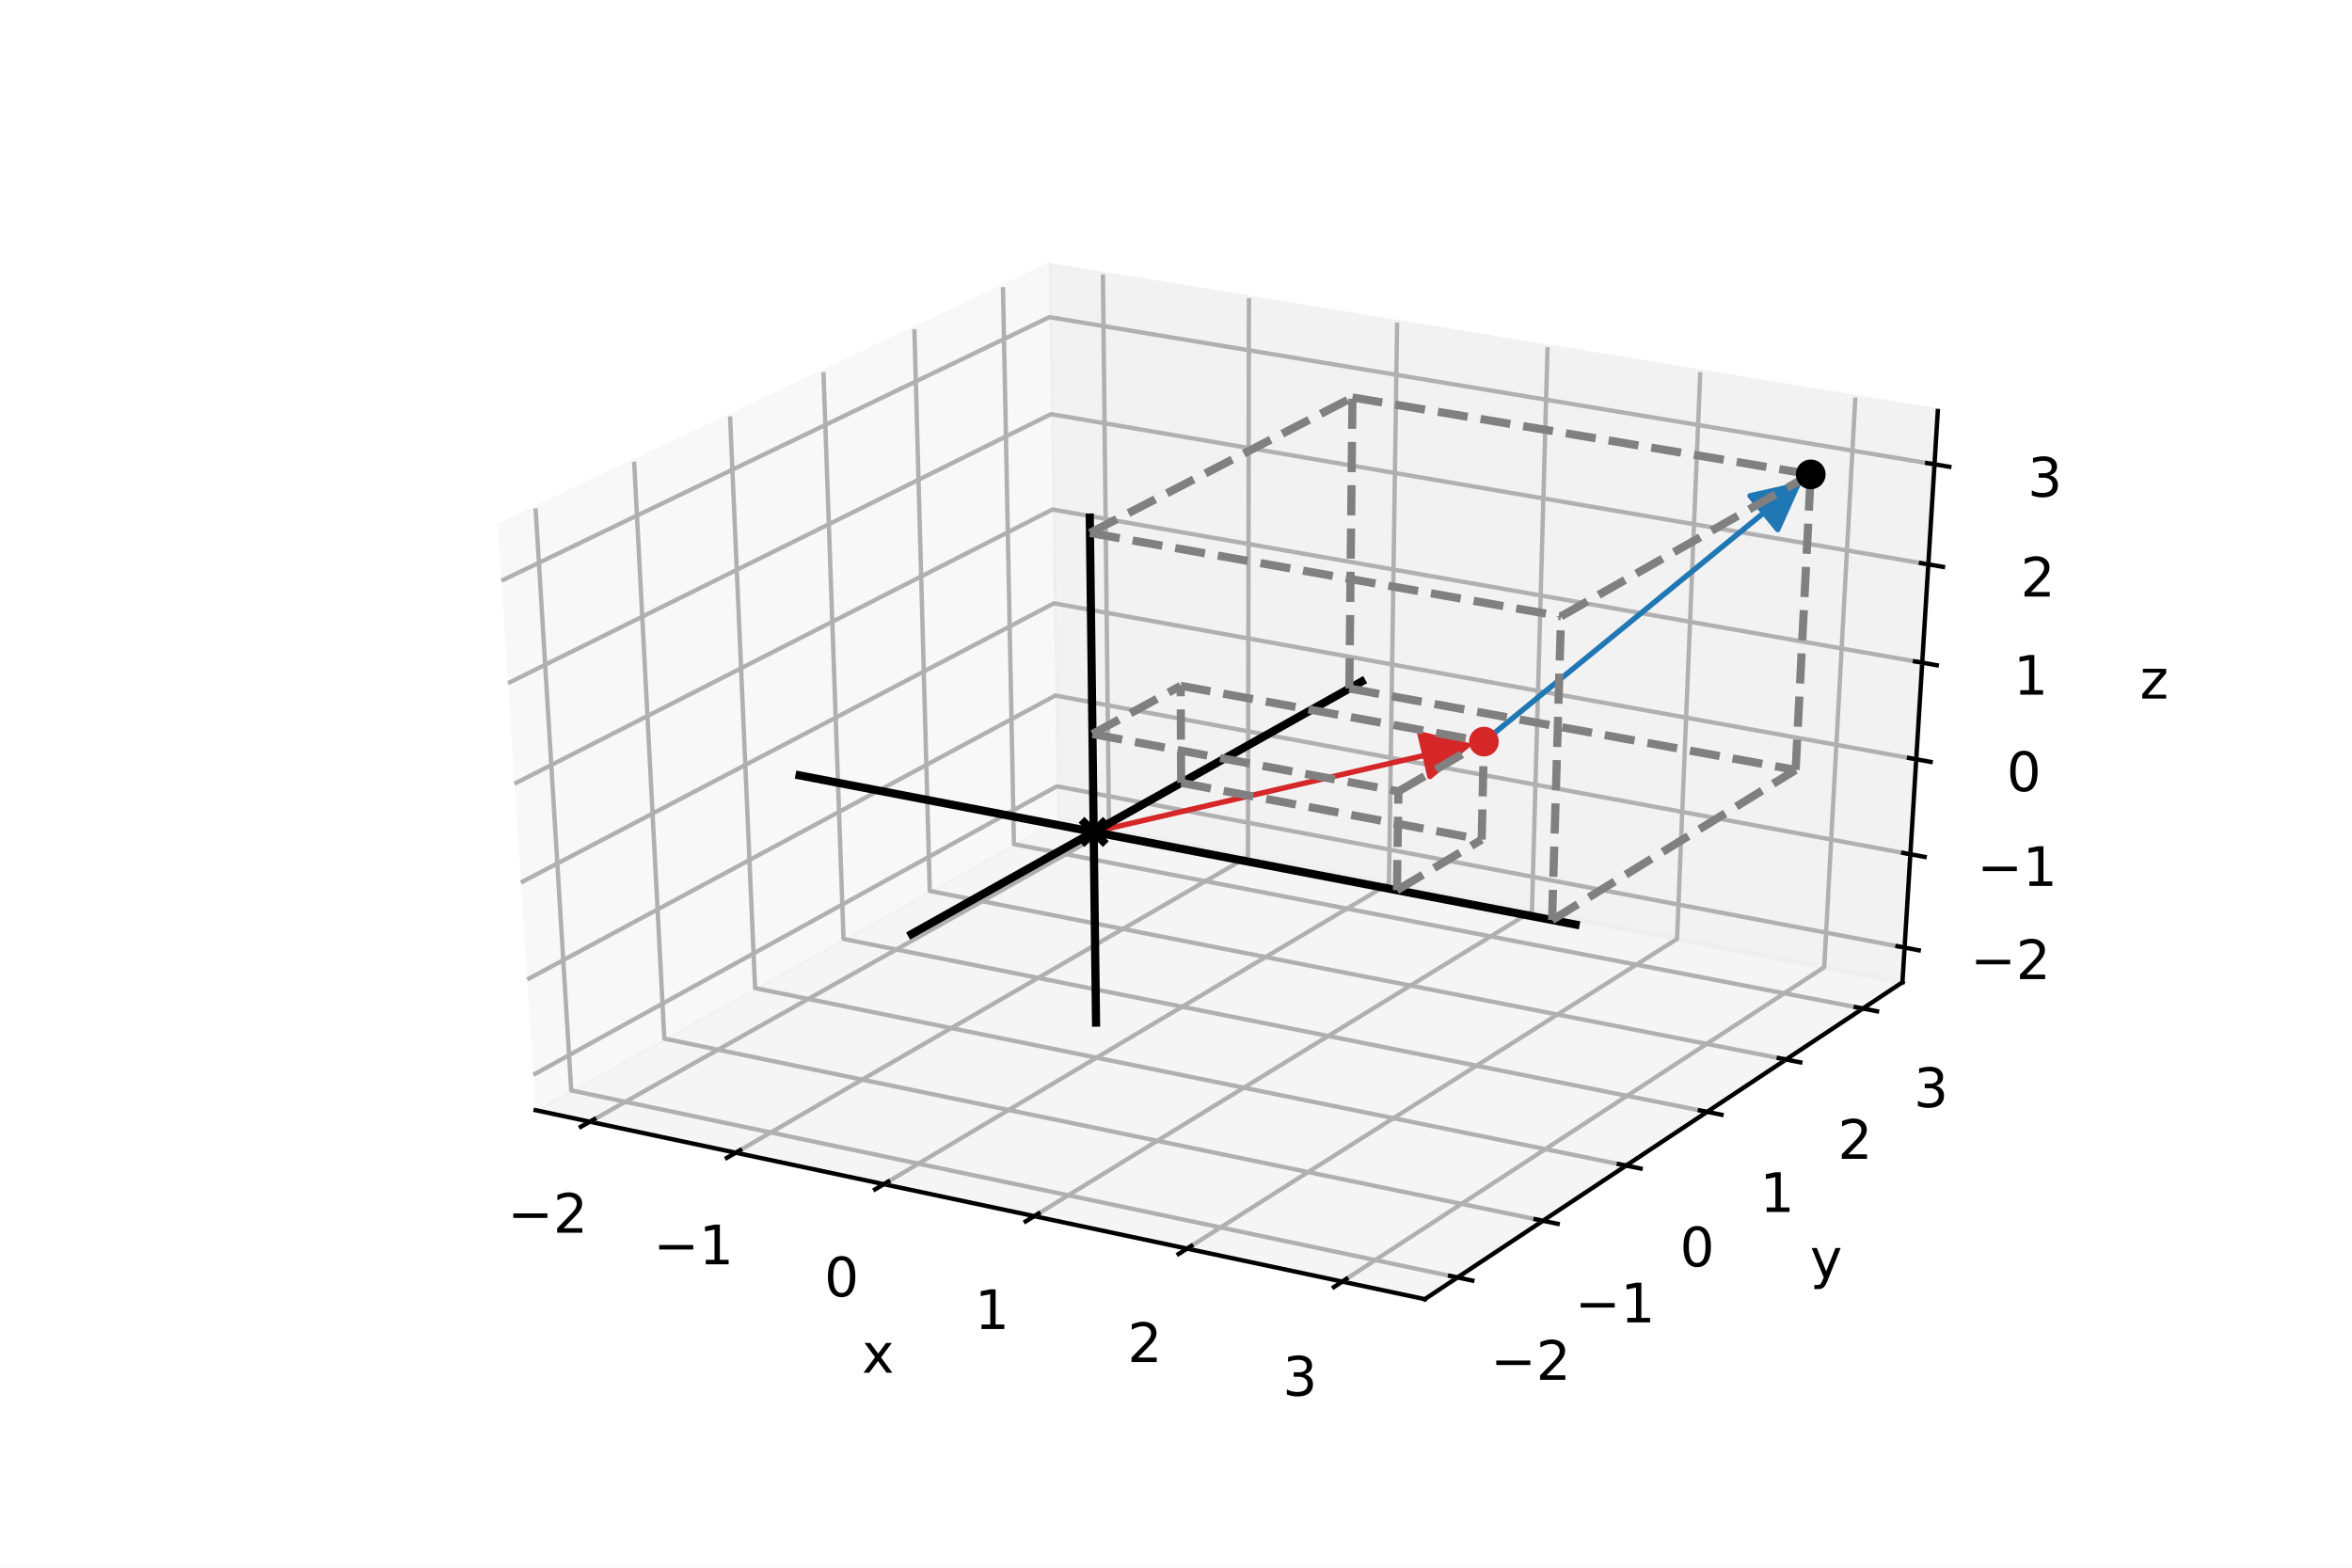
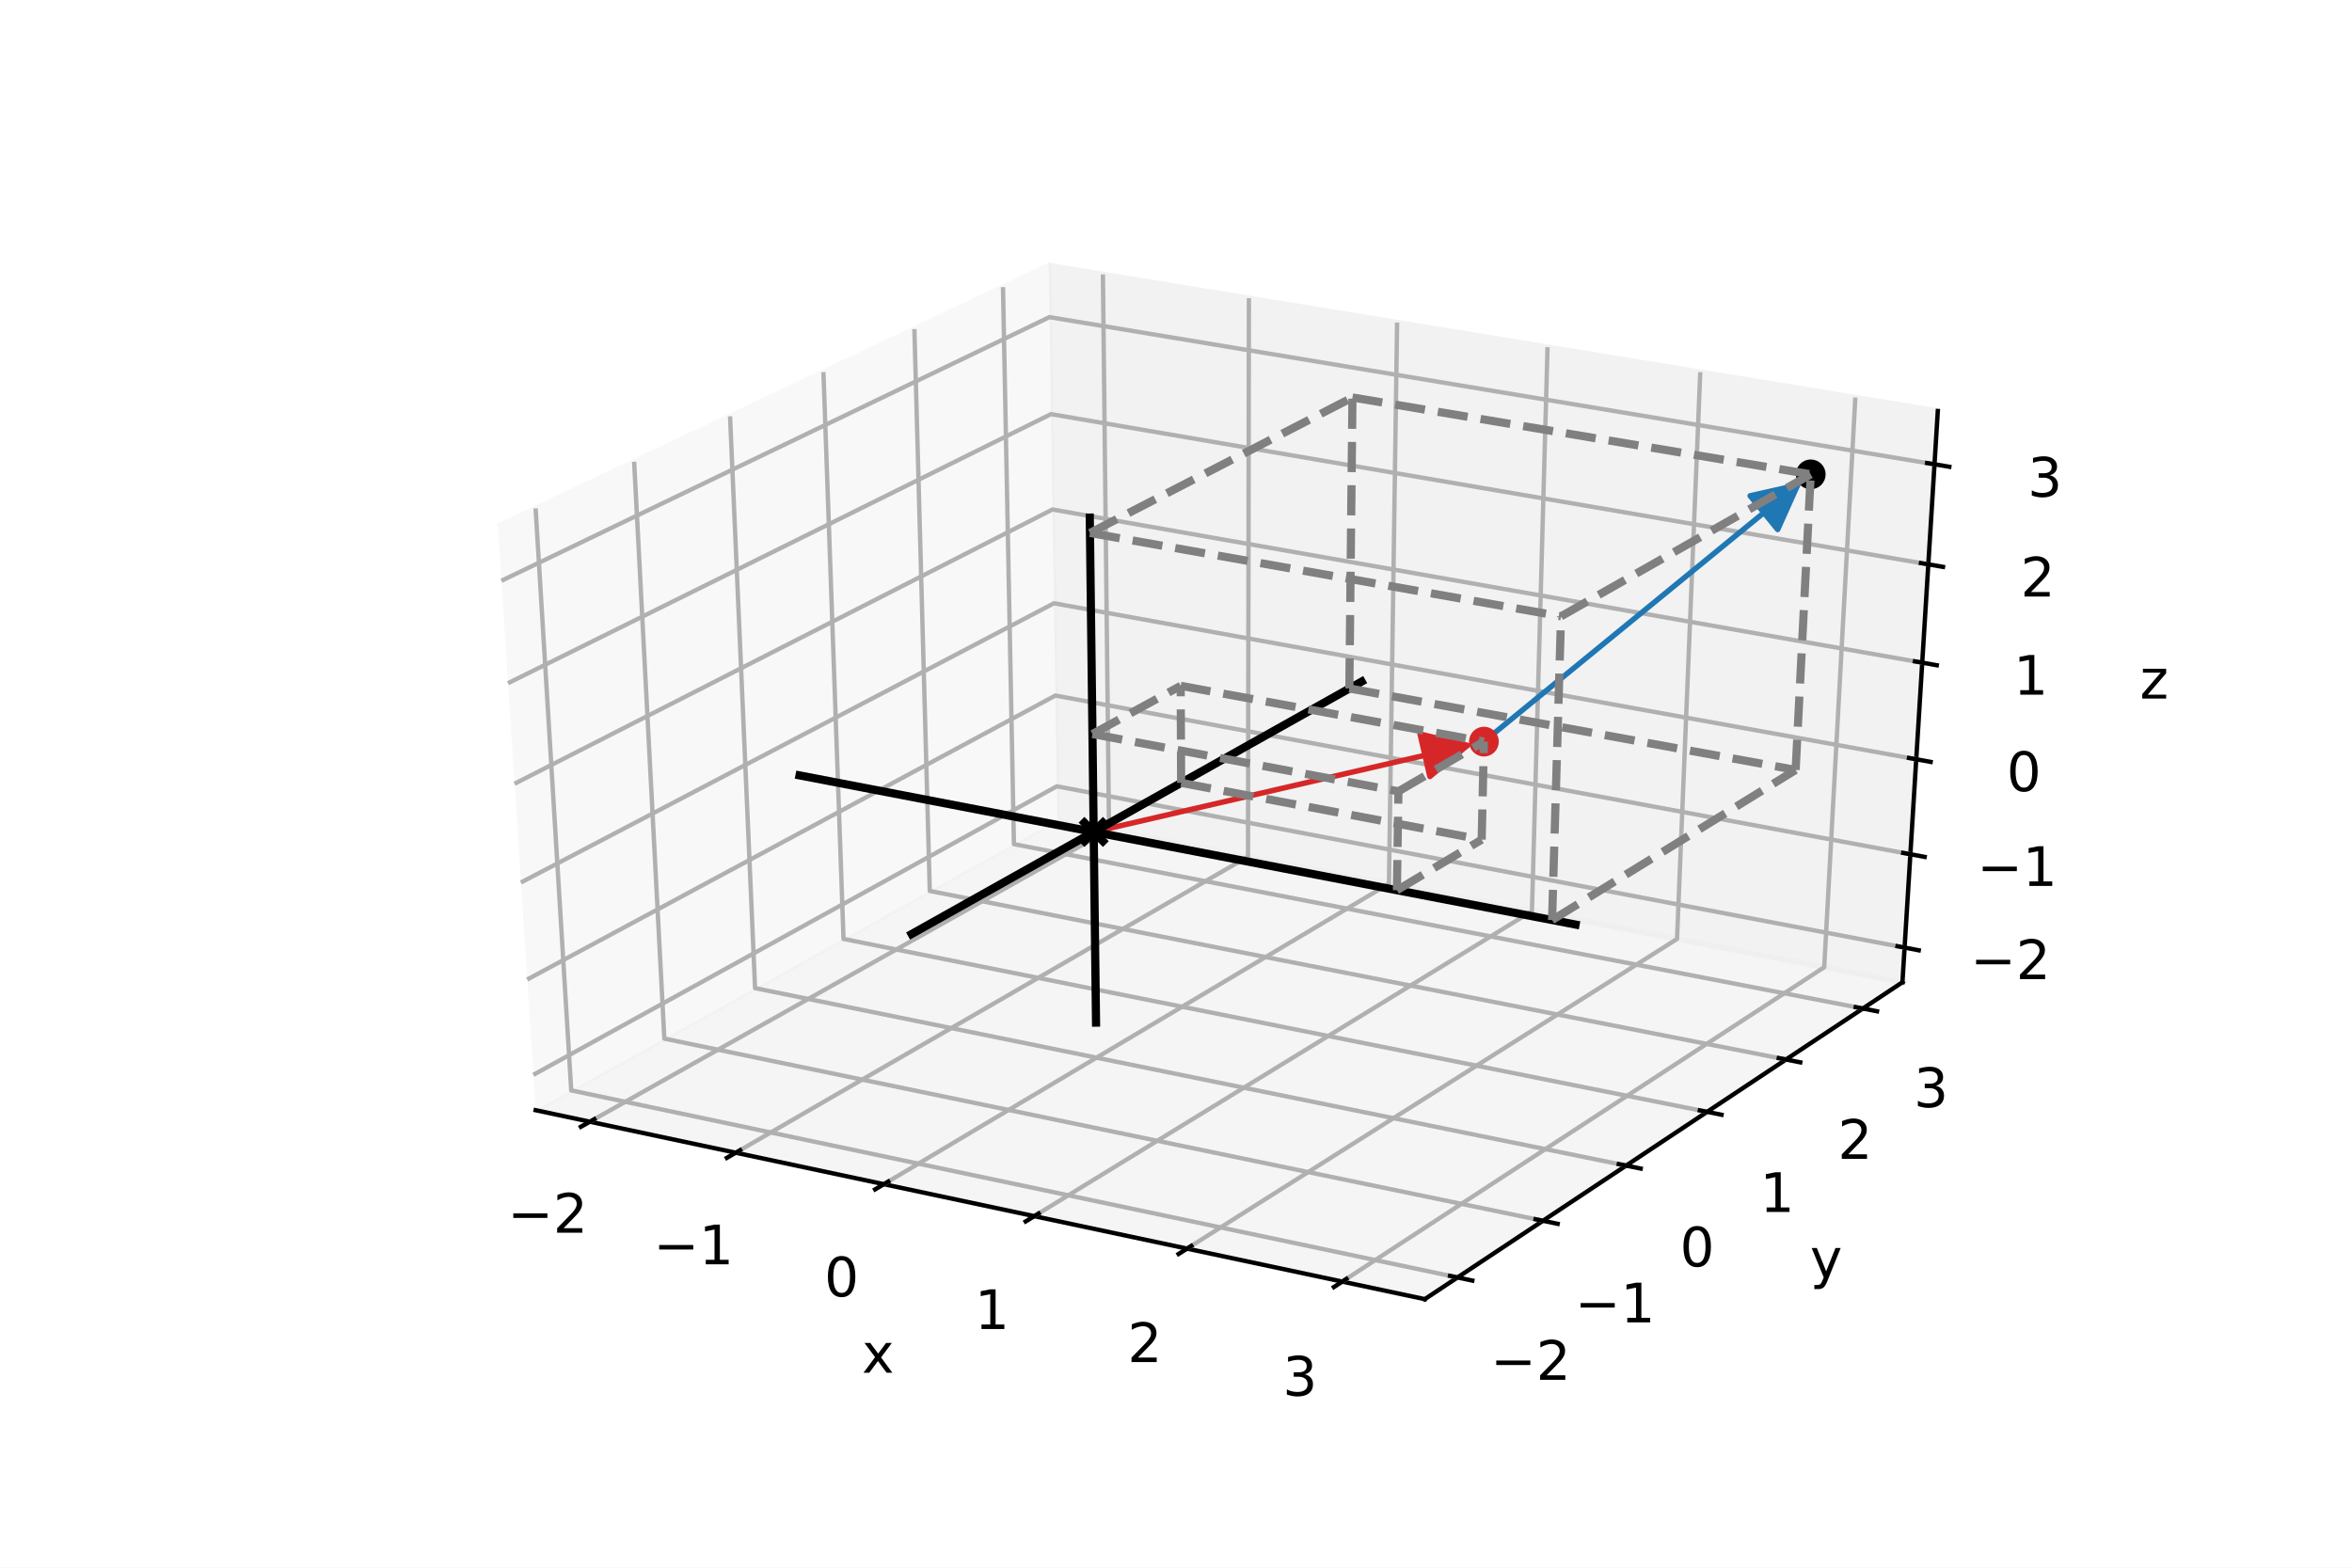
<svg xmlns="http://www.w3.org/2000/svg" xmlns:xlink="http://www.w3.org/1999/xlink" height="288pt" version="1.1" viewBox="0 0 432 288" width="432pt">
  <defs>
    <style type="text/css">
*{stroke-linecap:butt;stroke-linejoin:round;}
  </style>
  </defs>
  <g id="figure_1">
    <g id="patch_1">
      <path d="M 0 288  L 432 288  L 432 0  L 0 0  z " style="fill:#ffffff;" />
    </g>
    <g id="patch_2">
      <path d="M 54 252  L 388.8 252  L 388.8 34.56  L 54 34.56  z " style="fill:#ffffff;" />
    </g>
    <g id="pane3d_1">
      <g id="patch_3">
        <path d="M 98.383 203.953  L 194.204 150.642  L 192.609 48.773  L 91.445 96.672  " style="fill:#f2f2f2;opacity:0.5;stroke:#f2f2f2;stroke-linejoin:miter;" />
      </g>
    </g>
    <g id="pane3d_2">
      <g id="patch_4">
        <path d="M 194.204 150.642  L 349.426 180.447  L 355.921 75.505  L 192.609 48.773  " style="fill:#e6e6e6;opacity:0.5;stroke:#e6e6e6;stroke-linejoin:miter;" />
      </g>
    </g>
    <g id="pane3d_3">
      <g id="patch_5">
        <path d="M 98.383 203.953  L 261.697 238.666  L 349.426 180.447  L 194.204 150.642  " style="fill:#ececec;opacity:0.5;stroke:#ececec;stroke-linejoin:miter;" />
      </g>
    </g>
    <g id="axis3d_1">
      <g id="line2d_1">
        <path d="M 98.383 203.953  L 261.697 238.666  " style="fill:none;stroke:#000000;stroke-linecap:square;stroke-width:0.8;" />
      </g>
      <g id="text_1">
        <defs>
-           <path d="M 54.891 54.688  L 35.109 28.078  L 55.906 0  L 45.312 0  L 29.391 21.484  L 13.484 0  L 2.875 0  L 24.125 28.609  L 4.688 54.688  L 15.281 54.688  L 29.781 35.203  L 44.281 54.688  z " id="DejaVuSans-120" />
+           <path d="M 54.891 54.688  L 35.109 28.078  L 55.906 0  L 45.312 0  L 29.391 21.484  L 13.484 0  L 2.875 0  L 24.125 28.609  L 4.688 54.688  L 15.281 54.688  L 29.781 35.203  L 44.281 54.688  z " id="DejaVuSans-78" />
        </defs>
        <g transform="translate(158.3168 252.1853)scale(0.1 -0.1)">
-           <use xlink:href="#DejaVuSans-120" />
+           <use xlink:href="#DejaVuSans-78" />
        </g>
      </g>
      <g id="Line3DCollection_1">
        <path d="M 108.34 206.07  L 203.698 152.465  L 202.577 50.404  " style="fill:none;stroke:#b0b0b0;stroke-width:0.8;" />
        <path d="M 135.133 211.765  L 229.224 157.366  L 229.392 54.794  " style="fill:none;stroke:#b0b0b0;stroke-width:0.8;" />
        <path d="M 162.34 217.547  L 255.116 162.338  L 256.61 59.249  " style="fill:none;stroke:#b0b0b0;stroke-width:0.8;" />
        <path d="M 189.969 223.42  L 281.38 167.381  L 284.241 63.772  " style="fill:none;stroke:#b0b0b0;stroke-width:0.8;" />
        <path d="M 218.031 229.384  L 308.026 172.497  L 312.293 68.364  " style="fill:none;stroke:#b0b0b0;stroke-width:0.8;" />
        <path d="M 246.536 235.443  L 335.06 177.688  L 340.776 73.026  " style="fill:none;stroke:#b0b0b0;stroke-width:0.8;" />
      </g>
      <g id="xtick_1">
        <g id="line2d_2">
          <path d="M 109.161 205.608  L 106.693 206.995  " style="fill:none;stroke:#000000;stroke-linecap:square;stroke-width:0.8;" />
        </g>
        <g id="text_2">
          <defs>
-             <path d="M 10.594 35.5  L 73.188 35.5  L 73.188 27.203  L 10.594 27.203  z " id="DejaVuSans-8722" />
-             <path d="M 19.188 8.297  L 53.609 8.297  L 53.609 0  L 7.328 0  L 7.328 8.297  Q 12.938 14.109 22.625 23.891  Q 32.328 33.688 34.812 36.531  Q 39.547 41.844 41.422 45.531  Q 43.312 49.219 43.312 52.781  Q 43.312 58.594 39.234 62.25  Q 35.156 65.922 28.609 65.922  Q 23.969 65.922 18.812 64.312  Q 13.672 62.703 7.812 59.422  L 7.812 69.391  Q 13.766 71.781 18.938 73  Q 24.125 74.219 28.422 74.219  Q 39.75 74.219 46.484 68.547  Q 53.219 62.891 53.219 53.422  Q 53.219 48.922 51.531 44.891  Q 49.859 40.875 45.406 35.406  Q 44.188 33.984 37.641 27.219  Q 31.109 20.453 19.188 8.297  z " id="DejaVuSans-50" />
+             <path d="M 10.594 35.5  L 73.188 35.5  L 73.188 27.203  L 10.594 27.203  z " id="DejaVuSans-2212" />
+             <path d="M 19.188 8.297  L 53.609 8.297  L 53.609 0  L 7.328 0  L 7.328 8.297  Q 12.938 14.109 22.625 23.891  Q 32.328 33.688 34.812 36.531  Q 39.547 41.844 41.422 45.531  Q 43.312 49.219 43.312 52.781  Q 43.312 58.594 39.234 62.25  Q 35.156 65.922 28.609 65.922  Q 23.969 65.922 18.812 64.312  Q 13.672 62.703 7.812 59.422  L 7.812 69.391  Q 13.766 71.781 18.938 73  Q 24.125 74.219 28.422 74.219  Q 39.75 74.219 46.484 68.547  Q 53.219 62.891 53.219 53.422  Q 53.219 48.922 51.531 44.891  Q 49.859 40.875 45.406 35.406  Q 44.188 33.984 37.641 27.219  Q 31.109 20.453 19.188 8.297  z " id="DejaVuSans-32" />
          </defs>
          <g transform="translate(93.22186 226.4644)scale(0.1 -0.1)">
-             <use xlink:href="#DejaVuSans-8722" />
-             <use x="83.789" xlink:href="#DejaVuSans-50" />
+             <use xlink:href="#DejaVuSans-2212" />
+             <use x="83.789" xlink:href="#DejaVuSans-32" />
          </g>
        </g>
      </g>
      <g id="xtick_2">
        <g id="line2d_3">
          <path d="M 135.944 211.296  L 133.508 212.704  " style="fill:none;stroke:#000000;stroke-linecap:square;stroke-width:0.8;" />
        </g>
        <g id="text_3">
          <defs>
-             <path d="M 12.406 8.297  L 28.516 8.297  L 28.516 63.922  L 10.984 60.406  L 10.984 69.391  L 28.422 72.906  L 38.281 72.906  L 38.281 8.297  L 54.391 8.297  L 54.391 0  L 12.406 0  z " id="DejaVuSans-49" />
+             <path d="M 12.406 8.297  L 28.516 8.297  L 28.516 63.922  L 10.984 60.406  L 10.984 69.391  L 28.422 72.906  L 38.281 72.906  L 38.281 8.297  L 54.391 8.297  L 54.391 0  L 12.406 0  z " id="DejaVuSans-31" />
          </defs>
          <g transform="translate(120.0119 232.2693)scale(0.1 -0.1)">
-             <use xlink:href="#DejaVuSans-8722" />
-             <use x="83.789" xlink:href="#DejaVuSans-49" />
+             <use xlink:href="#DejaVuSans-2212" />
+             <use x="83.789" xlink:href="#DejaVuSans-31" />
          </g>
        </g>
      </g>
      <g id="xtick_3">
        <g id="line2d_4">
          <path d="M 163.14 217.071  L 160.736 218.501  " style="fill:none;stroke:#000000;stroke-linecap:square;stroke-width:0.8;" />
        </g>
        <g id="text_4">
          <defs>
-             <path d="M 31.781 66.406  Q 24.172 66.406 20.328 58.906  Q 16.5 51.422 16.5 36.375  Q 16.5 21.391 20.328 13.891  Q 24.172 6.391 31.781 6.391  Q 39.453 6.391 43.281 13.891  Q 47.125 21.391 47.125 36.375  Q 47.125 51.422 43.281 58.906  Q 39.453 66.406 31.781 66.406  z M 31.781 74.219  Q 44.047 74.219 50.516 64.516  Q 56.984 54.828 56.984 36.375  Q 56.984 17.969 50.516 8.266  Q 44.047 -1.422 31.781 -1.422  Q 19.531 -1.422 13.062 8.266  Q 6.594 17.969 6.594 36.375  Q 6.594 54.828 13.062 64.516  Q 19.531 74.219 31.781 74.219  z " id="DejaVuSans-48" />
+             <path d="M 31.781 66.406  Q 24.172 66.406 20.328 58.906  Q 16.5 51.422 16.5 36.375  Q 16.5 21.391 20.328 13.891  Q 24.172 6.391 31.781 6.391  Q 39.453 6.391 43.281 13.891  Q 47.125 21.391 47.125 36.375  Q 47.125 51.422 43.281 58.906  Q 39.453 66.406 31.781 66.406  z M 31.781 74.219  Q 44.047 74.219 50.516 64.516  Q 56.984 54.828 56.984 36.375  Q 56.984 17.969 50.516 8.266  Q 44.047 -1.422 31.781 -1.422  Q 19.531 -1.422 13.062 8.266  Q 6.594 17.969 6.594 36.375  Q 6.594 54.828 13.062 64.516  Q 19.531 74.219 31.781 74.219  z " id="DejaVuSans-30" />
          </defs>
          <g transform="translate(151.4057 238.1639)scale(0.1 -0.1)">
-             <use xlink:href="#DejaVuSans-48" />
+             <use xlink:href="#DejaVuSans-30" />
          </g>
        </g>
      </g>
      <g id="xtick_4">
        <g id="line2d_5">
          <path d="M 190.758 222.936  L 188.388 224.389  " style="fill:none;stroke:#000000;stroke-linecap:square;stroke-width:0.8;" />
        </g>
        <g id="text_5">
          <g transform="translate(179.0333 244.1503)scale(0.1 -0.1)">
-             <use xlink:href="#DejaVuSans-49" />
+             <use xlink:href="#DejaVuSans-31" />
          </g>
        </g>
      </g>
      <g id="xtick_5">
        <g id="line2d_6">
          <path d="M 218.808 228.893  L 216.474 230.369  " style="fill:none;stroke:#000000;stroke-linecap:square;stroke-width:0.8;" />
        </g>
        <g id="text_6">
          <g transform="translate(207.0945 250.2307)scale(0.1 -0.1)">
-             <use xlink:href="#DejaVuSans-50" />
+             <use xlink:href="#DejaVuSans-32" />
          </g>
        </g>
      </g>
      <g id="xtick_6">
        <g id="line2d_7">
          <path d="M 247.301 234.944  L 245.004 236.443  " style="fill:none;stroke:#000000;stroke-linecap:square;stroke-width:0.8;" />
        </g>
        <g id="text_7">
          <defs>
-             <path d="M 40.578 39.312  Q 47.656 37.797 51.625 33  Q 55.609 28.219 55.609 21.188  Q 55.609 10.406 48.188 4.484  Q 40.766 -1.422 27.094 -1.422  Q 22.516 -1.422 17.656 -0.516  Q 12.797 0.391 7.625 2.203  L 7.625 11.719  Q 11.719 9.328 16.594 8.109  Q 21.484 6.891 26.812 6.891  Q 36.078 6.891 40.938 10.547  Q 45.797 14.203 45.797 21.188  Q 45.797 27.641 41.281 31.266  Q 36.766 34.906 28.719 34.906  L 20.219 34.906  L 20.219 43.016  L 29.109 43.016  Q 36.375 43.016 40.234 45.922  Q 44.094 48.828 44.094 54.297  Q 44.094 59.906 40.109 62.906  Q 36.141 65.922 28.719 65.922  Q 24.656 65.922 20.016 65.031  Q 15.375 64.156 9.812 62.312  L 9.812 71.094  Q 15.438 72.656 20.344 73.438  Q 25.25 74.219 29.594 74.219  Q 40.828 74.219 47.359 69.109  Q 53.906 64.016 53.906 55.328  Q 53.906 49.266 50.438 45.094  Q 46.969 40.922 40.578 39.312  z " id="DejaVuSans-51" />
+             <path d="M 40.578 39.312  Q 47.656 37.797 51.625 33  Q 55.609 28.219 55.609 21.188  Q 55.609 10.406 48.188 4.484  Q 40.766 -1.422 27.094 -1.422  Q 22.516 -1.422 17.656 -0.516  Q 12.797 0.391 7.625 2.203  L 7.625 11.719  Q 11.719 9.328 16.594 8.109  Q 21.484 6.891 26.812 6.891  Q 36.078 6.891 40.938 10.547  Q 45.797 14.203 45.797 21.188  Q 45.797 27.641 41.281 31.266  Q 36.766 34.906 28.719 34.906  L 20.219 34.906  L 20.219 43.016  L 29.109 43.016  Q 36.375 43.016 40.234 45.922  Q 44.094 48.828 44.094 54.297  Q 44.094 59.906 40.109 62.906  Q 36.141 65.922 28.719 65.922  Q 24.656 65.922 20.016 65.031  Q 15.375 64.156 9.812 62.312  L 9.812 71.094  Q 15.438 72.656 20.344 73.438  Q 25.25 74.219 29.594 74.219  Q 40.828 74.219 47.359 69.109  Q 53.906 64.016 53.906 55.328  Q 53.906 49.266 50.438 45.094  Q 46.969 40.922 40.578 39.312  z " id="DejaVuSans-33" />
          </defs>
          <g transform="translate(235.5997 256.4072)scale(0.1 -0.1)">
-             <use xlink:href="#DejaVuSans-51" />
+             <use xlink:href="#DejaVuSans-33" />
          </g>
        </g>
      </g>
    </g>
    <g id="axis3d_2">
      <g id="line2d_8">
        <path d="M 349.426 180.447  L 261.697 238.666  " style="fill:none;stroke:#000000;stroke-linecap:square;stroke-width:0.8;" />
      </g>
      <g id="text_8">
        <defs>
-           <path d="M 32.172 -5.078  Q 28.375 -14.844 24.75 -17.812  Q 21.141 -20.797 15.094 -20.797  L 7.906 -20.797  L 7.906 -13.281  L 13.188 -13.281  Q 16.891 -13.281 18.938 -11.516  Q 21 -9.766 23.484 -3.219  L 25.094 0.875  L 2.984 54.688  L 12.5 54.688  L 29.594 11.922  L 46.688 54.688  L 56.203 54.688  z " id="DejaVuSans-121" />
+           <path d="M 32.172 -5.078  Q 28.375 -14.844 24.75 -17.812  Q 21.141 -20.797 15.094 -20.797  L 7.906 -20.797  L 7.906 -13.281  L 13.188 -13.281  Q 16.891 -13.281 18.938 -11.516  Q 21 -9.766 23.484 -3.219  L 25.094 0.875  L 2.984 54.688  L 12.5 54.688  L 29.594 11.922  L 46.688 54.688  L 56.203 54.688  z " id="DejaVuSans-79" />
        </defs>
        <g transform="translate(332.4591 234.7417)scale(0.1 -0.1)">
-           <use xlink:href="#DejaVuSans-121" />
+           <use xlink:href="#DejaVuSans-79" />
        </g>
      </g>
      <g id="Line3DCollection_2">
        <path d="M 98.372 93.392  L 104.92 200.316  L 267.701 234.681  " style="fill:none;stroke:#b0b0b0;stroke-width:0.8;" />
        <path d="M 116.474 84.821  L 122.021 190.802  L 283.394 224.267  " style="fill:none;stroke:#b0b0b0;stroke-width:0.8;" />
        <path d="M 134.092 76.48  L 138.686 181.53  L 298.669 214.131  " style="fill:none;stroke:#b0b0b0;stroke-width:0.8;" />
        <path d="M 151.244 68.358  L 154.933 172.491  L 313.543 204.26  " style="fill:none;stroke:#b0b0b0;stroke-width:0.8;" />
        <path d="M 167.948 60.449  L 170.777 163.676  L 328.032 194.644  " style="fill:none;stroke:#b0b0b0;stroke-width:0.8;" />
        <path d="M 184.223 52.743  L 186.233 155.077  L 342.15 185.275  " style="fill:none;stroke:#b0b0b0;stroke-width:0.8;" />
      </g>
      <g id="xtick_7">
        <g id="line2d_9">
          <path d="M 266.339 234.394  L 270.429 235.257  " style="fill:none;stroke:#000000;stroke-linecap:square;stroke-width:0.8;" />
        </g>
        <g id="text_9">
          <g transform="translate(273.7655 253.4901)scale(0.1 -0.1)">
-             <use xlink:href="#DejaVuSans-8722" />
-             <use x="83.789" xlink:href="#DejaVuSans-50" />
+             <use xlink:href="#DejaVuSans-2212" />
+             <use x="83.789" xlink:href="#DejaVuSans-32" />
          </g>
        </g>
      </g>
      <g id="xtick_8">
        <g id="line2d_10">
          <path d="M 282.044 223.988  L 286.096 224.828  " style="fill:none;stroke:#000000;stroke-linecap:square;stroke-width:0.8;" />
        </g>
        <g id="text_10">
          <g transform="translate(289.2679 242.9312)scale(0.1 -0.1)">
-             <use xlink:href="#DejaVuSans-8722" />
-             <use x="83.789" xlink:href="#DejaVuSans-49" />
+             <use xlink:href="#DejaVuSans-2212" />
+             <use x="83.789" xlink:href="#DejaVuSans-31" />
          </g>
        </g>
      </g>
      <g id="xtick_9">
        <g id="line2d_11">
          <path d="M 297.331 213.858  L 301.346 214.676  " style="fill:none;stroke:#000000;stroke-linecap:square;stroke-width:0.8;" />
        </g>
        <g id="text_11">
          <g transform="translate(308.5483 232.653)scale(0.1 -0.1)">
-             <use xlink:href="#DejaVuSans-48" />
+             <use xlink:href="#DejaVuSans-30" />
          </g>
        </g>
      </g>
      <g id="xtick_10">
        <g id="line2d_12">
          <path d="M 312.218 203.994  L 316.196 204.791  " style="fill:none;stroke:#000000;stroke-linecap:square;stroke-width:0.8;" />
        </g>
        <g id="text_12">
          <g transform="translate(323.243 222.6443)scale(0.1 -0.1)">
-             <use xlink:href="#DejaVuSans-49" />
+             <use xlink:href="#DejaVuSans-31" />
          </g>
        </g>
      </g>
      <g id="xtick_11">
        <g id="line2d_13">
          <path d="M 326.719 194.386  L 330.661 195.162  " style="fill:none;stroke:#000000;stroke-linecap:square;stroke-width:0.8;" />
        </g>
        <g id="text_13">
          <g transform="translate(337.5574 212.8947)scale(0.1 -0.1)">
-             <use xlink:href="#DejaVuSans-50" />
+             <use xlink:href="#DejaVuSans-32" />
          </g>
        </g>
      </g>
      <g id="xtick_12">
        <g id="line2d_14">
          <path d="M 340.849 185.023  L 344.756 185.78  " style="fill:none;stroke:#000000;stroke-linecap:square;stroke-width:0.8;" />
        </g>
        <g id="text_14">
          <g transform="translate(351.506 203.3943)scale(0.1 -0.1)">
-             <use xlink:href="#DejaVuSans-51" />
+             <use xlink:href="#DejaVuSans-33" />
          </g>
        </g>
      </g>
    </g>
    <g id="axis3d_3">
      <g id="line2d_15">
        <path d="M 349.426 180.447  L 355.921 75.505  " style="fill:none;stroke:#000000;stroke-linecap:square;stroke-width:0.8;" />
      </g>
      <g id="text_15">
        <defs>
-           <path d="M 5.516 54.688  L 48.188 54.688  L 48.188 46.484  L 14.406 7.172  L 48.188 7.172  L 48.188 0  L 4.297 0  L 4.297 8.203  L 38.094 47.516  L 5.516 47.516  z " id="DejaVuSans-122" />
+           <path d="M 5.516 54.688  L 48.188 54.688  L 48.188 46.484  L 14.406 7.172  L 48.188 7.172  L 48.188 0  L 4.297 0  L 4.297 8.203  L 38.094 47.516  L 5.516 47.516  z " id="DejaVuSans-7a" />
        </defs>
        <g transform="translate(393.046 128.3312)scale(0.1 -0.1)">
-           <use xlink:href="#DejaVuSans-122" />
+           <use xlink:href="#DejaVuSans-7a" />
        </g>
      </g>
      <g id="Line3DCollection_3">
        <path d="M 349.82 174.082  L 194.107 144.451  L 97.963 197.457  " style="fill:none;stroke:#b0b0b0;stroke-width:0.8;" />
        <path d="M 350.881 156.933  L 193.846 127.778  L 96.83 179.948  " style="fill:none;stroke:#b0b0b0;stroke-width:0.8;" />
        <path d="M 351.961 139.488  L 193.581 110.83  L 95.678 162.126  " style="fill:none;stroke:#b0b0b0;stroke-width:0.8;" />
        <path d="M 353.059 121.739  L 193.311 93.599  L 94.505 143.982  " style="fill:none;stroke:#b0b0b0;stroke-width:0.8;" />
        <path d="M 354.177 103.678  L 193.037 76.077  L 93.31 125.509  " style="fill:none;stroke:#b0b0b0;stroke-width:0.8;" />
        <path d="M 355.315 85.297  L 192.758 58.259  L 92.093 106.697  " style="fill:none;stroke:#b0b0b0;stroke-width:0.8;" />
      </g>
      <g id="xtick_13">
        <g id="line2d_16">
          <path d="M 348.521 173.835  L 352.421 174.577  " style="fill:none;stroke:#000000;stroke-linecap:square;stroke-width:0.8;" />
        </g>
        <g id="text_16">
          <g transform="translate(361.8996 179.8751)scale(0.1 -0.1)">
-             <use xlink:href="#DejaVuSans-8722" />
-             <use x="83.789" xlink:href="#DejaVuSans-50" />
+             <use xlink:href="#DejaVuSans-2212" />
+             <use x="83.789" xlink:href="#DejaVuSans-32" />
          </g>
        </g>
      </g>
      <g id="xtick_14">
        <g id="line2d_17">
          <path d="M 349.571 156.69  L 353.506 157.42  " style="fill:none;stroke:#000000;stroke-linecap:square;stroke-width:0.8;" />
        </g>
        <g id="text_17">
          <g transform="translate(363.1243 162.7548)scale(0.1 -0.1)">
-             <use xlink:href="#DejaVuSans-8722" />
-             <use x="83.789" xlink:href="#DejaVuSans-49" />
+             <use xlink:href="#DejaVuSans-2212" />
+             <use x="83.789" xlink:href="#DejaVuSans-31" />
          </g>
        </g>
      </g>
      <g id="xtick_15">
        <g id="line2d_18">
          <path d="M 350.638 139.249  L 354.609 139.967  " style="fill:none;stroke:#000000;stroke-linecap:square;stroke-width:0.8;" />
        </g>
        <g id="text_18">
          <g transform="translate(368.5599 145.3395)scale(0.1 -0.1)">
-             <use xlink:href="#DejaVuSans-48" />
+             <use xlink:href="#DejaVuSans-30" />
          </g>
        </g>
      </g>
      <g id="xtick_16">
        <g id="line2d_19">
          <path d="M 351.725 121.504  L 355.731 122.21  " style="fill:none;stroke:#000000;stroke-linecap:square;stroke-width:0.8;" />
        </g>
        <g id="text_19">
          <g transform="translate(369.8274 127.6215)scale(0.1 -0.1)">
-             <use xlink:href="#DejaVuSans-49" />
+             <use xlink:href="#DejaVuSans-31" />
          </g>
        </g>
      </g>
      <g id="xtick_17">
        <g id="line2d_20">
          <path d="M 352.831 103.447  L 356.873 104.14  " style="fill:none;stroke:#000000;stroke-linecap:square;stroke-width:0.8;" />
        </g>
        <g id="text_20">
          <g transform="translate(371.1171 109.5927)scale(0.1 -0.1)">
-             <use xlink:href="#DejaVuSans-50" />
+             <use xlink:href="#DejaVuSans-32" />
          </g>
        </g>
      </g>
      <g id="xtick_18">
        <g id="line2d_21">
          <path d="M 353.956 85.071  L 358.035 85.749  " style="fill:none;stroke:#000000;stroke-linecap:square;stroke-width:0.8;" />
        </g>
        <g id="text_21">
          <g transform="translate(372.4297 91.24495)scale(0.1 -0.1)">
-             <use xlink:href="#DejaVuSans-51" />
+             <use xlink:href="#DejaVuSans-33" />
          </g>
        </g>
      </g>
    </g>
    <g id="axes_1">
+       <g id="Path3DCollection_1">
+         <defs>
+           <path d="M -2.236 2.236  L 2.236 -2.236  M -2.236 -2.236  L 2.236 2.236  " id="m22ffb27269" style="stroke:#000000;stroke-width:1.5;" />
+         </defs>
+         <g clip-path="url(#p81f812842d)">
+           <use style="stroke:#000000;stroke-width:1.5;" x="200.879" xlink:href="#m22ffb27269" y="152.833" />
+         </g>
+       </g>
+       <g id="Path3DCollection_2">
+         <defs>
+           <path d="M 0 2.236  C 0.593 2.236 1.162 2 1.581 1.581  C 2 1.162 2.236 0.593 2.236 0  C 2.236 -0.593 2 -1.162 1.581 -1.581  C 1.162 -2 0.593 -2.236 0 -2.236  C -0.593 -2.236 -1.162 -2 -1.581 -1.581  C -2 -1.162 -2.236 -0.593 -2.236 0  C -2.236 0.593 -2 1.162 -1.581 1.581  C -1.162 2 -0.593 2.236 0 2.236  z " id="m7c6163a6f5" style="stroke:#000000;" />
+         </defs>
+         <g clip-path="url(#p81f812842d)">
+           <use style="stroke:#000000;" x="332.584" xlink:href="#m7c6163a6f5" y="87.145" />
+         </g>
+       </g>
      <g id="patch_6">
-         <path clip-path="url(#pf8e76590f8)" d="M 202.825 152.383  Q 236.719 144.537 269.523 136.944  " style="fill:none;stroke:#d62728;stroke-linecap:round;" />
-         <path clip-path="url(#pf8e76590f8)" d="M 260.827 134.851  L 269.523 136.944  L 262.631 142.645  L 260.827 134.851  z " style="fill:#d62728;stroke:#d62728;stroke-linecap:round;" />
+         <path clip-path="url(#p81f812842d)" d="M 202.825 152.383  Q 236.719 144.537 269.523 136.944  " style="fill:none;stroke:#d62728;stroke-linecap:round;" />
+         <path clip-path="url(#p81f812842d)" d="M 260.827 134.851  L 269.523 136.944  L 262.631 142.645  L 260.827 134.851  z " style="fill:#d62728;stroke:#d62728;stroke-linecap:round;" />
      </g>
      <g id="patch_7">
-         <path clip-path="url(#pf8e76590f8)" d="M 274.107 134.974  Q 302.573 111.691 330.173 89.117  " style="fill:none;stroke:#1f77b4;stroke-linecap:round;" />
-         <path clip-path="url(#pf8e76590f8)" d="M 321.448 91.085  L 330.173 89.117  L 326.513 97.278  L 321.448 91.085  z " style="fill:#1f77b4;stroke:#1f77b4;stroke-linecap:round;" />
+         <path clip-path="url(#p81f812842d)" d="M 274.107 134.974  Q 302.573 111.691 330.173 89.117  " style="fill:none;stroke:#1f77b4;stroke-linecap:round;" />
+         <path clip-path="url(#p81f812842d)" d="M 321.448 91.085  L 330.173 89.117  L 326.513 97.278  L 321.448 91.085  z " style="fill:#1f77b4;stroke:#1f77b4;stroke-linecap:round;" />
+       </g>
+       <g id="Path3DCollection_3">
+         <defs>
+           <path d="M 0 2.236  C 0.593 2.236 1.162 2 1.581 1.581  C 2 1.162 2.236 0.593 2.236 0  C 2.236 -0.593 2 -1.162 1.581 -1.581  C 1.162 -2 0.593 -2.236 0 -2.236  C -0.593 -2.236 -1.162 -2 -1.581 -1.581  C -2 -1.162 -2.236 -0.593 -2.236 0  C -2.236 0.593 -2 1.162 -1.581 1.581  C -1.162 2 -0.593 2.236 0 2.236  z " id="m9616520706" style="stroke:#d62728;" />
+         </defs>
+         <g clip-path="url(#p81f812842d)">
+           <use style="fill:#d62728;stroke:#d62728;" x="272.557" xlink:href="#m9616520706" y="136.241" />
+         </g>
      </g>
      <g id="line2d_22">
-         <path clip-path="url(#pf8e76590f8)" d="M 146.856 142.447  L 289.39 169.851  " style="fill:none;stroke:#000000;stroke-linecap:square;stroke-width:1.5;" />
+         <path clip-path="url(#p81f812842d)" d="M 146.856 142.447  L 289.39 169.851  " style="fill:none;stroke:#000000;stroke-linecap:square;stroke-width:1.5;" />
      </g>
      <g id="line2d_23">
-         <path clip-path="url(#pf8e76590f8)" d="M 167.446 171.594  L 250.094 125.216  " style="fill:none;stroke:#000000;stroke-linecap:square;stroke-width:1.5;" />
+         <path clip-path="url(#p81f812842d)" d="M 167.446 171.594  L 250.094 125.216  " style="fill:none;stroke:#000000;stroke-linecap:square;stroke-width:1.5;" />
      </g>
      <g id="line2d_24">
-         <path clip-path="url(#pf8e76590f8)" d="M 201.312 187.865  L 200.164 95.083  " style="fill:none;stroke:#000000;stroke-linecap:square;stroke-width:1.5;" />
+         <path clip-path="url(#p81f812842d)" d="M 201.312 187.865  L 200.164 95.083  " style="fill:none;stroke:#000000;stroke-linecap:square;stroke-width:1.5;" />
      </g>
      <g id="line2d_25">
-         <path clip-path="url(#pf8e76590f8)" d="M 216.941 143.82  L 272.145 154.249  " style="fill:none;stroke:#808080;stroke-dasharray:5.55,2.4;stroke-dashoffset:0;stroke-width:1.5;" />
+         <path clip-path="url(#p81f812842d)" d="M 216.941 143.82  L 272.145 154.249  " style="fill:none;stroke:#808080;stroke-dasharray:5.55,2.4;stroke-dashoffset:0;stroke-width:1.5;" />
      </g>
      <g id="line2d_26">
-         <path clip-path="url(#pf8e76590f8)" d="M 200.656 134.85  L 216.862 125.995  " style="fill:none;stroke:#808080;stroke-dasharray:5.55,2.4;stroke-dashoffset:0;stroke-width:1.5;" />
+         <path clip-path="url(#p81f812842d)" d="M 200.656 134.85  L 216.862 125.995  " style="fill:none;stroke:#808080;stroke-dasharray:5.55,2.4;stroke-dashoffset:0;stroke-width:1.5;" />
      </g>
      <g id="line2d_27">
-         <path clip-path="url(#pf8e76590f8)" d="M 200.656 134.85  L 256.852 145.374  " style="fill:none;stroke:#808080;stroke-dasharray:5.55,2.4;stroke-dashoffset:0;stroke-width:1.5;" />
+         <path clip-path="url(#p81f812842d)" d="M 200.656 134.85  L 256.852 145.374  " style="fill:none;stroke:#808080;stroke-dasharray:5.55,2.4;stroke-dashoffset:0;stroke-width:1.5;" />
      </g>
      <g id="line2d_28">
-         <path clip-path="url(#pf8e76590f8)" d="M 216.941 143.82  L 216.862 125.995  " style="fill:none;stroke:#808080;stroke-dasharray:5.55,2.4;stroke-dashoffset:0;stroke-width:1.5;" />
+         <path clip-path="url(#p81f812842d)" d="M 216.941 143.82  L 216.862 125.995  " style="fill:none;stroke:#808080;stroke-dasharray:5.55,2.4;stroke-dashoffset:0;stroke-width:1.5;" />
      </g>
      <g id="line2d_29">
-         <path clip-path="url(#pf8e76590f8)" d="M 256.575 163.542  L 272.145 154.249  " style="fill:none;stroke:#808080;stroke-dasharray:5.55,2.4;stroke-dashoffset:0;stroke-width:1.5;" />
+         <path clip-path="url(#p81f812842d)" d="M 256.575 163.542  L 272.145 154.249  " style="fill:none;stroke:#808080;stroke-dasharray:5.55,2.4;stroke-dashoffset:0;stroke-width:1.5;" />
      </g>
      <g id="line2d_30">
-         <path clip-path="url(#pf8e76590f8)" d="M 256.575 163.542  L 256.852 145.374  " style="fill:none;stroke:#808080;stroke-dasharray:5.55,2.4;stroke-dashoffset:0;stroke-width:1.5;" />
+         <path clip-path="url(#p81f812842d)" d="M 256.575 163.542  L 256.852 145.374  " style="fill:none;stroke:#808080;stroke-dasharray:5.55,2.4;stroke-dashoffset:0;stroke-width:1.5;" />
      </g>
      <g id="line2d_31">
-         <path clip-path="url(#pf8e76590f8)" d="M 216.862 125.995  L 272.557 136.241  " style="fill:none;stroke:#808080;stroke-dasharray:5.55,2.4;stroke-dashoffset:0;stroke-width:1.5;" />
+         <path clip-path="url(#p81f812842d)" d="M 216.862 125.995  L 272.557 136.241  " style="fill:none;stroke:#808080;stroke-dasharray:5.55,2.4;stroke-dashoffset:0;stroke-width:1.5;" />
      </g>
      <g id="line2d_32">
-         <path clip-path="url(#pf8e76590f8)" d="M 256.852 145.374  L 272.557 136.241  " style="fill:none;stroke:#808080;stroke-dasharray:5.55,2.4;stroke-dashoffset:0;stroke-width:1.5;" />
+         <path clip-path="url(#p81f812842d)" d="M 256.852 145.374  L 272.557 136.241  " style="fill:none;stroke:#808080;stroke-dasharray:5.55,2.4;stroke-dashoffset:0;stroke-width:1.5;" />
      </g>
      <g id="line2d_33">
-         <path clip-path="url(#pf8e76590f8)" d="M 272.145 154.249  L 272.557 136.241  " style="fill:none;stroke:#808080;stroke-dasharray:5.55,2.4;stroke-dashoffset:0;stroke-width:1.5;" />
+         <path clip-path="url(#p81f812842d)" d="M 272.145 154.249  L 272.557 136.241  " style="fill:none;stroke:#808080;stroke-dasharray:5.55,2.4;stroke-dashoffset:0;stroke-width:1.5;" />
      </g>
      <g id="line2d_34">
-         <path clip-path="url(#pf8e76590f8)" d="M 247.84 126.481  L 329.811 141.445  " style="fill:none;stroke:#808080;stroke-dasharray:5.55,2.4;stroke-dashoffset:0;stroke-width:1.5;" />
+         <path clip-path="url(#p81f812842d)" d="M 247.84 126.481  L 329.811 141.445  " style="fill:none;stroke:#808080;stroke-dasharray:5.55,2.4;stroke-dashoffset:0;stroke-width:1.5;" />
      </g>
      <g id="line2d_35">
-         <path clip-path="url(#pf8e76590f8)" d="M 200.199 97.908  L 248.411 73.017  " style="fill:none;stroke:#808080;stroke-dasharray:5.55,2.4;stroke-dashoffset:0;stroke-width:1.5;" />
+         <path clip-path="url(#p81f812842d)" d="M 200.199 97.908  L 248.411 73.017  " style="fill:none;stroke:#808080;stroke-dasharray:5.55,2.4;stroke-dashoffset:0;stroke-width:1.5;" />
      </g>
      <g id="line2d_36">
-         <path clip-path="url(#pf8e76590f8)" d="M 200.199 97.908  L 286.721 113.224  " style="fill:none;stroke:#808080;stroke-dasharray:5.55,2.4;stroke-dashoffset:0;stroke-width:1.5;" />
+         <path clip-path="url(#p81f812842d)" d="M 200.199 97.908  L 286.721 113.224  " style="fill:none;stroke:#808080;stroke-dasharray:5.55,2.4;stroke-dashoffset:0;stroke-width:1.5;" />
      </g>
      <g id="line2d_37">
-         <path clip-path="url(#pf8e76590f8)" d="M 247.84 126.481  L 248.411 73.017  " style="fill:none;stroke:#808080;stroke-dasharray:5.55,2.4;stroke-dashoffset:0;stroke-width:1.5;" />
+         <path clip-path="url(#p81f812842d)" d="M 247.84 126.481  L 248.411 73.017  " style="fill:none;stroke:#808080;stroke-dasharray:5.55,2.4;stroke-dashoffset:0;stroke-width:1.5;" />
      </g>
      <g id="line2d_38">
-         <path clip-path="url(#pf8e76590f8)" d="M 285.076 169.022  L 329.811 141.445  " style="fill:none;stroke:#808080;stroke-dasharray:5.55,2.4;stroke-dashoffset:0;stroke-width:1.5;" />
+         <path clip-path="url(#p81f812842d)" d="M 285.076 169.022  L 329.811 141.445  " style="fill:none;stroke:#808080;stroke-dasharray:5.55,2.4;stroke-dashoffset:0;stroke-width:1.5;" />
      </g>
      <g id="line2d_39">
-         <path clip-path="url(#pf8e76590f8)" d="M 285.076 169.022  L 286.721 113.224  " style="fill:none;stroke:#808080;stroke-dasharray:5.55,2.4;stroke-dashoffset:0;stroke-width:1.5;" />
+         <path clip-path="url(#p81f812842d)" d="M 285.076 169.022  L 286.721 113.224  " style="fill:none;stroke:#808080;stroke-dasharray:5.55,2.4;stroke-dashoffset:0;stroke-width:1.5;" />
      </g>
      <g id="line2d_40">
-         <path clip-path="url(#pf8e76590f8)" d="M 248.411 73.017  L 332.584 87.145  " style="fill:none;stroke:#808080;stroke-dasharray:5.55,2.4;stroke-dashoffset:0;stroke-width:1.5;" />
+         <path clip-path="url(#p81f812842d)" d="M 248.411 73.017  L 332.584 87.145  " style="fill:none;stroke:#808080;stroke-dasharray:5.55,2.4;stroke-dashoffset:0;stroke-width:1.5;" />
      </g>
      <g id="line2d_41">
-         <path clip-path="url(#pf8e76590f8)" d="M 286.721 113.224  L 332.584 87.145  " style="fill:none;stroke:#808080;stroke-dasharray:5.55,2.4;stroke-dashoffset:0;stroke-width:1.5;" />
+         <path clip-path="url(#p81f812842d)" d="M 286.721 113.224  L 332.584 87.145  " style="fill:none;stroke:#808080;stroke-dasharray:5.55,2.4;stroke-dashoffset:0;stroke-width:1.5;" />
      </g>
      <g id="line2d_42">
-         <path clip-path="url(#pf8e76590f8)" d="M 329.811 141.445  L 332.584 87.145  " style="fill:none;stroke:#808080;stroke-dasharray:5.55,2.4;stroke-dashoffset:0;stroke-width:1.5;" />
-       </g>
-       <g id="Path3DCollection_1">
-         <defs>
-           <path d="M -2.236 2.236  L 2.236 -2.236  M -2.236 -2.236  L 2.236 2.236  " id="m67c27d913d" style="stroke:#000000;stroke-width:1.5;" />
-         </defs>
-         <g clip-path="url(#pf8e76590f8)">
-           <use style="stroke:#000000;stroke-width:1.5;" x="200.879" xlink:href="#m67c27d913d" y="152.833" />
-         </g>
-       </g>
-       <g id="Path3DCollection_2">
-         <defs>
-           <path d="M 0 2.236  C 0.593 2.236 1.162 2 1.581 1.581  C 2 1.162 2.236 0.593 2.236 0  C 2.236 -0.593 2 -1.162 1.581 -1.581  C 1.162 -2 0.593 -2.236 0 -2.236  C -0.593 -2.236 -1.162 -2 -1.581 -1.581  C -2 -1.162 -2.236 -0.593 -2.236 0  C -2.236 0.593 -2 1.162 -1.581 1.581  C -1.162 2 -0.593 2.236 0 2.236  z " id="mbaf3e1232b" style="stroke:#000000;" />
-         </defs>
-         <g clip-path="url(#pf8e76590f8)">
-           <use style="stroke:#000000;" x="332.584" xlink:href="#mbaf3e1232b" y="87.145" />
-         </g>
-       </g>
-       <g id="Path3DCollection_3">
-         <defs>
-           <path d="M 0 2.236  C 0.593 2.236 1.162 2 1.581 1.581  C 2 1.162 2.236 0.593 2.236 0  C 2.236 -0.593 2 -1.162 1.581 -1.581  C 1.162 -2 0.593 -2.236 0 -2.236  C -0.593 -2.236 -1.162 -2 -1.581 -1.581  C -2 -1.162 -2.236 -0.593 -2.236 0  C -2.236 0.593 -2 1.162 -1.581 1.581  C -1.162 2 -0.593 2.236 0 2.236  z " id="mf977e7f0d6" style="stroke:#d62728;" />
-         </defs>
-         <g clip-path="url(#pf8e76590f8)">
-           <use style="fill:#d62728;stroke:#d62728;" x="272.557" xlink:href="#mf977e7f0d6" y="136.241" />
-         </g>
+         <path clip-path="url(#p81f812842d)" d="M 329.811 141.445  L 332.584 87.145  " style="fill:none;stroke:#808080;stroke-dasharray:5.55,2.4;stroke-dashoffset:0;stroke-width:1.5;" />
      </g>
    </g>
  </g>
  <defs>
-     <clipPath id="pf8e76590f8">
+     <clipPath id="p81f812842d">
      <rect height="217.44" width="334.8" x="54" y="34.56" />
    </clipPath>
  </defs>
</svg>
